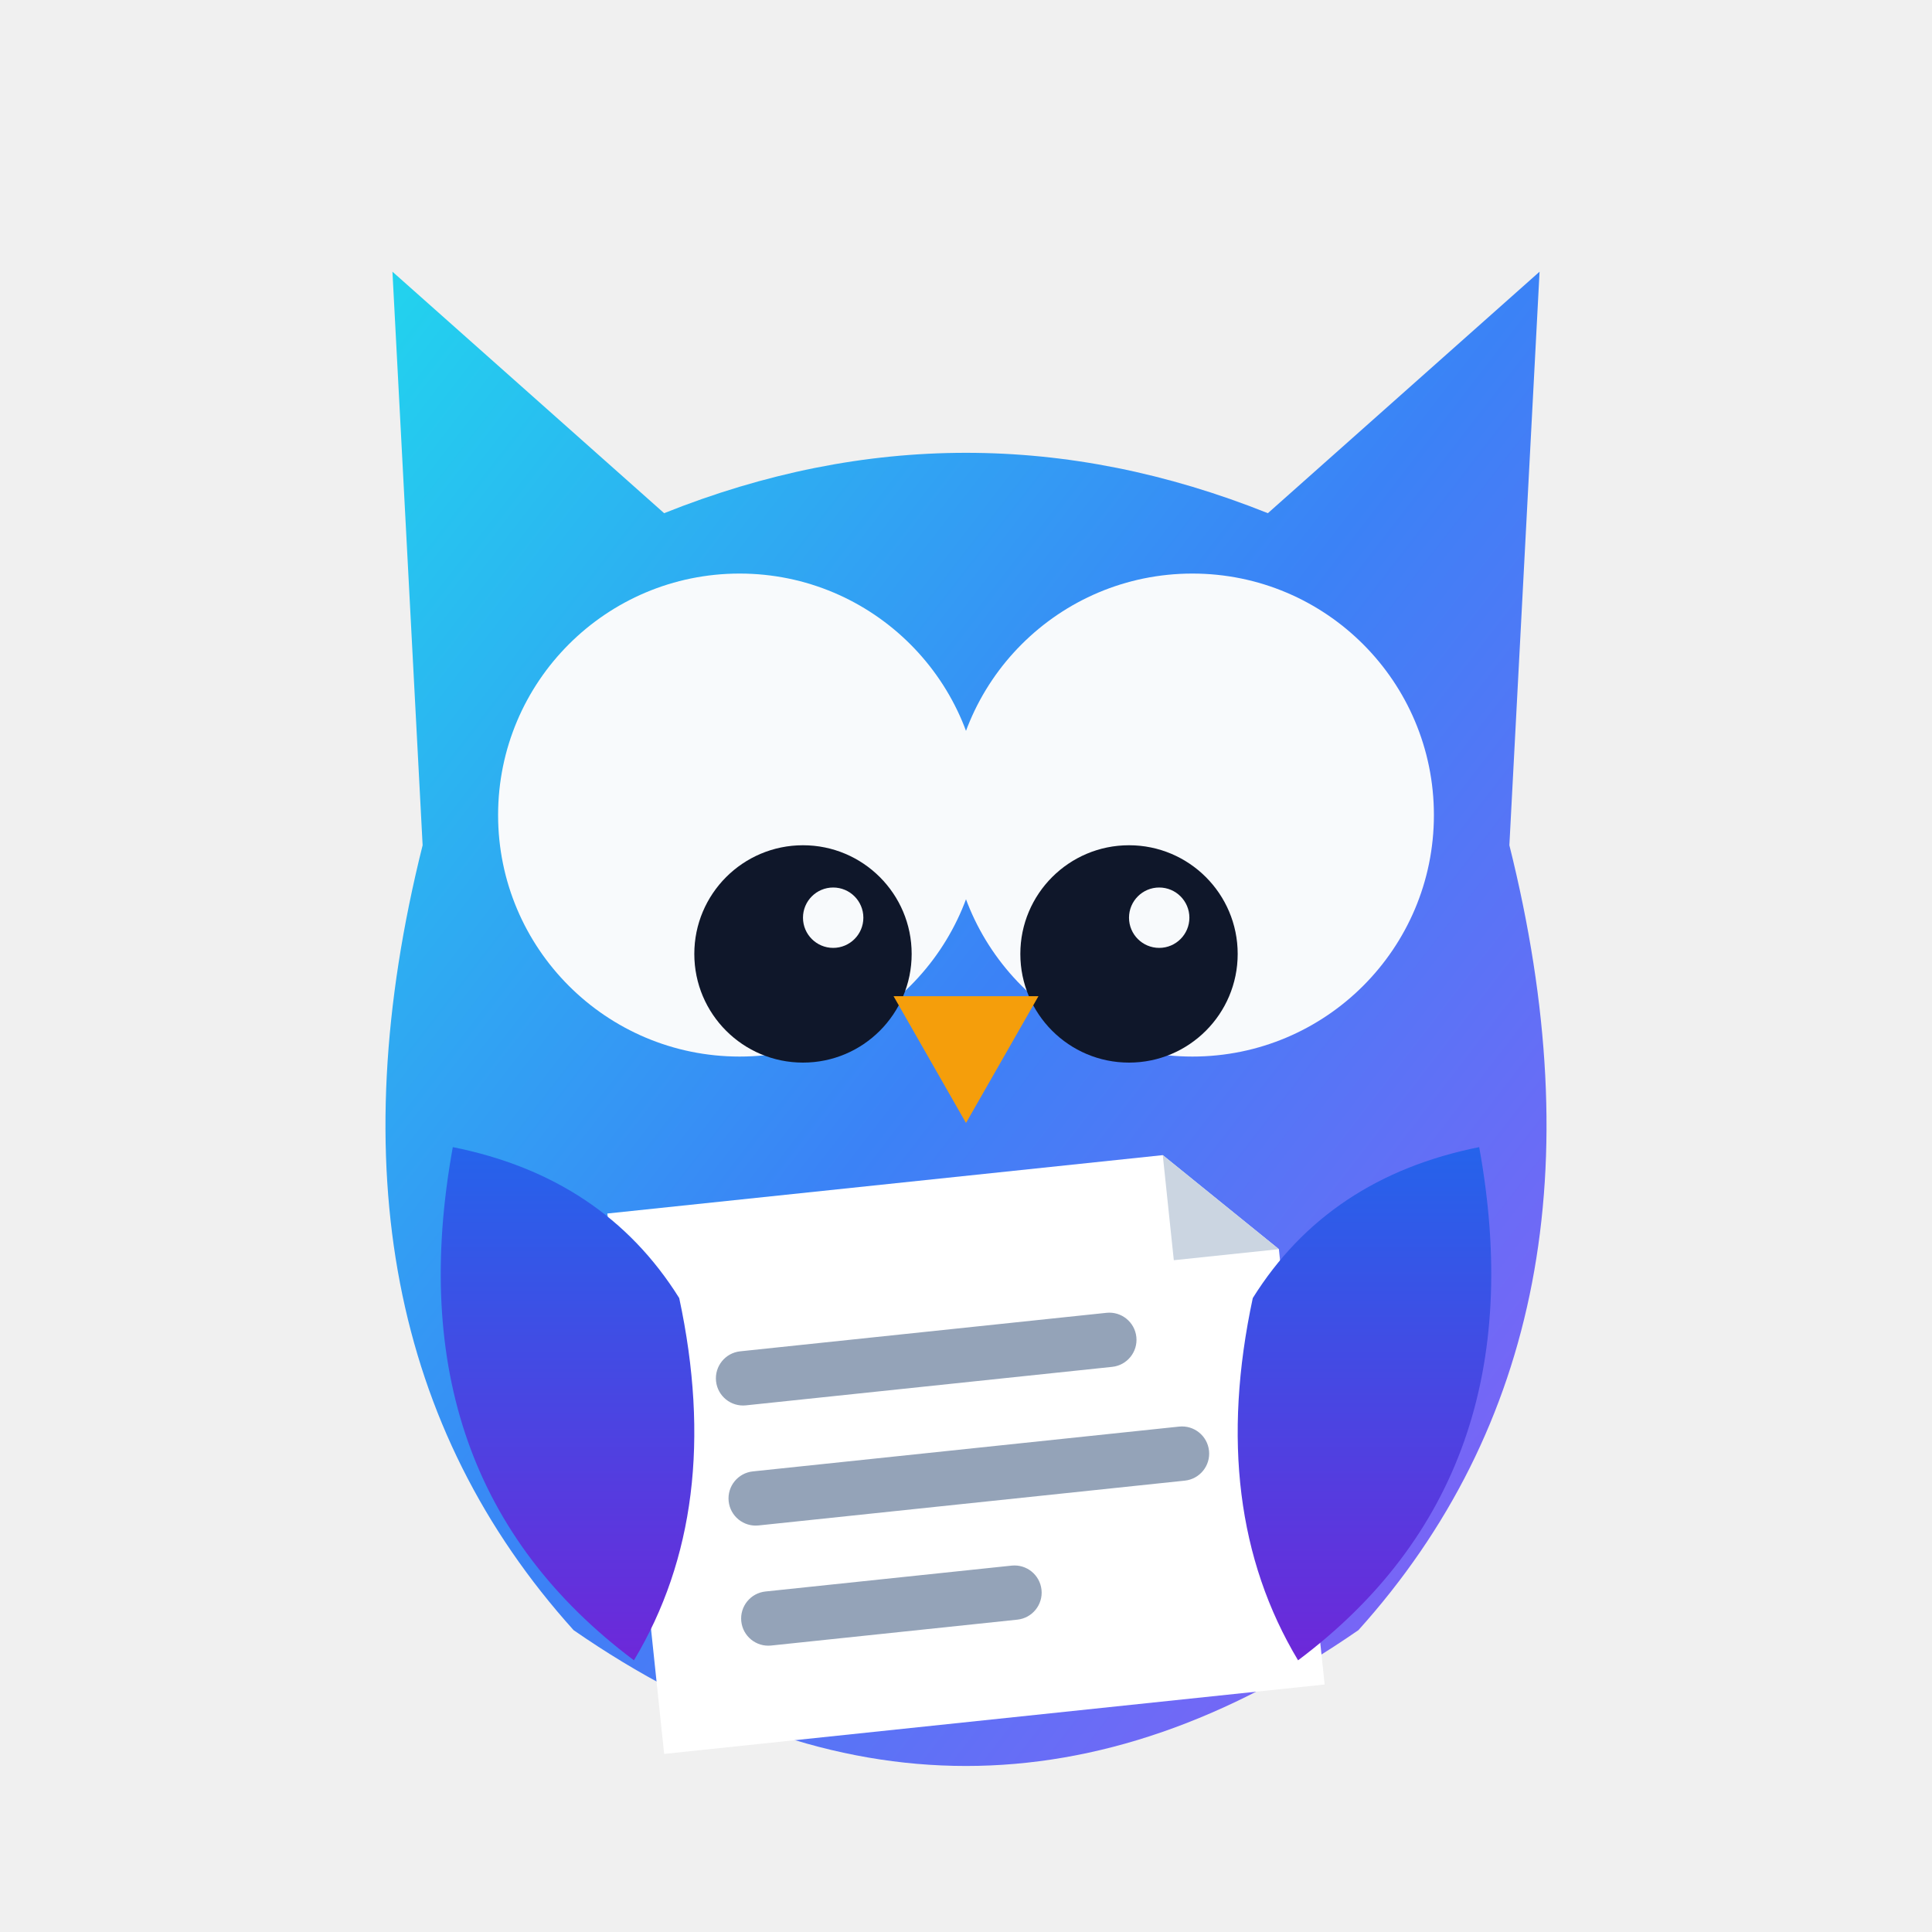
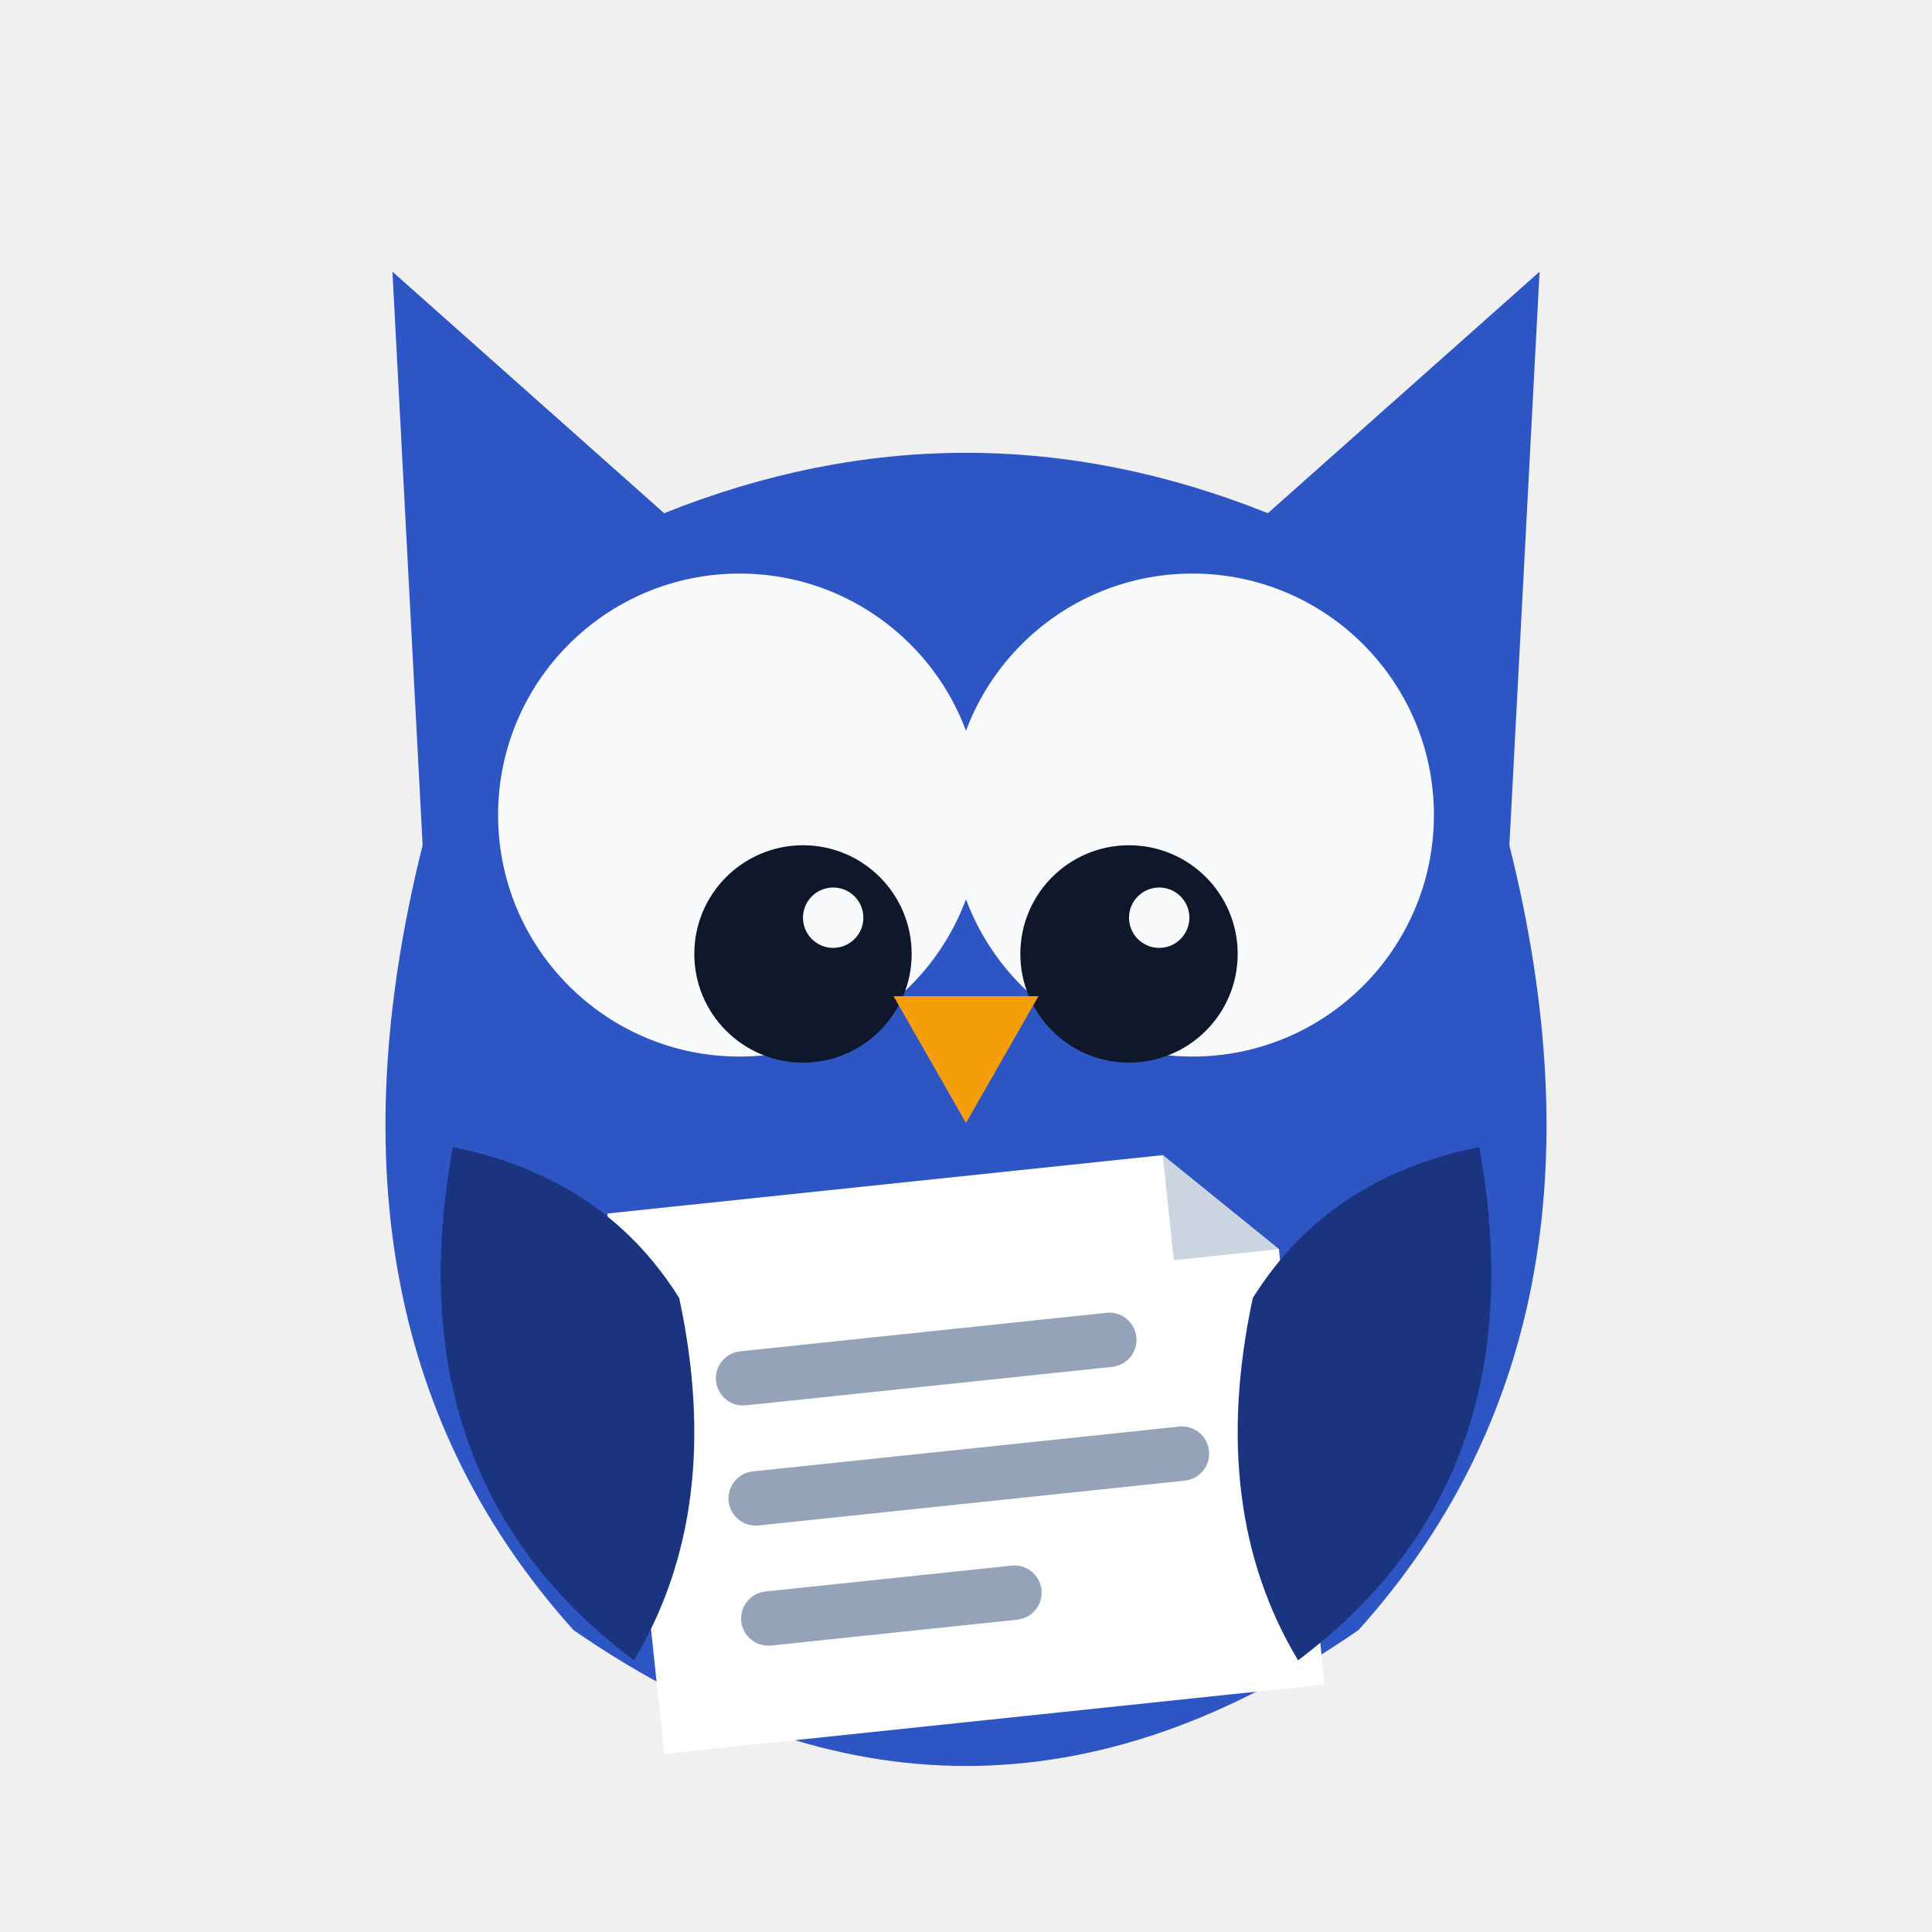
<svg xmlns="http://www.w3.org/2000/svg" viewBox="0 0 64 64" role="img" aria-label="DeedOwl">
-   <defs>
-     <linearGradient id="ab" x1="0" y1="0" x2="1" y2="1">
-       <stop offset="0" stop-color="#22d3ee" />
-       <stop offset=".5" stop-color="#3b82f6" />
-       <stop offset="1" stop-color="#8b5cf6" />
-     </linearGradient>
-     <linearGradient id="aw" x1="0" y1="0" x2="0" y2="1">
-       <stop offset="0" stop-color="#2563eb" />
-       <stop offset="1" stop-color="#6d28d9" />
-     </linearGradient>
-   </defs>
-   <path d="M13 9 L22 17 Q32 13 42 17 L51 9 L50 28 Q54 44 45 54 Q32 63 19 54 Q10 44 14 28 Z" fill="url(#ab)" />
+   <path d="M13 9 L22 17 Q32 13 42 17 L51 9 L50 28 Q54 44 45 54 Q32 63 19 54 Q10 44 14 28 Z" fill="#2d55c4" />
  <circle cx="24.5" cy="27" r="8" fill="#f8fafc" />
  <circle cx="39.5" cy="27" r="8" fill="#f8fafc" />
  <circle cx="26.6" cy="31.6" r="3.6" fill="#0f172a" />
  <circle cx="37.4" cy="31.6" r="3.6" fill="#0f172a" />
  <circle cx="27.6" cy="30.4" r="1" fill="#f8fafc" />
  <circle cx="38.4" cy="30.4" r="1" fill="#f8fafc" />
  <path d="M29.6 33 L34.4 33 L32 37.2 Z" fill="#f59e0b" />
  <g transform="rotate(-6 32 48)">
    <path d="M21 39 H39.5 L43 42.5 V57 H21 Z" fill="#ffffff" />
    <path d="M39.5 39 V42.5 H43 Z" fill="#cbd5e1" />
    <rect x="24" y="44" width="14" height="1.8" rx=".9" fill="#94a3b8" />
    <rect x="24" y="48" width="16" height="1.8" rx=".9" fill="#94a3b8" />
    <rect x="24" y="52" width="10" height="1.8" rx=".9" fill="#94a3b8" />
  </g>
-   <path d="M15 38 Q13 49 21 55 Q24 50 22.5 43 Q20 39 15 38 Z" fill="url(#aw)" />
-   <path d="M49 38 Q51 49 43 55 Q40 50 41.5 43 Q44 39 49 38 Z" fill="url(#aw)" />
+   <path d="M15 38 Q13 49 21 55 Q24 50 22.5 43 Q20 39 15 38 Z" fill="#1b3480" />
+   <path d="M49 38 Q51 49 43 55 Q40 50 41.5 43 Q44 39 49 38 Z" fill="#1b3480" />
</svg>
